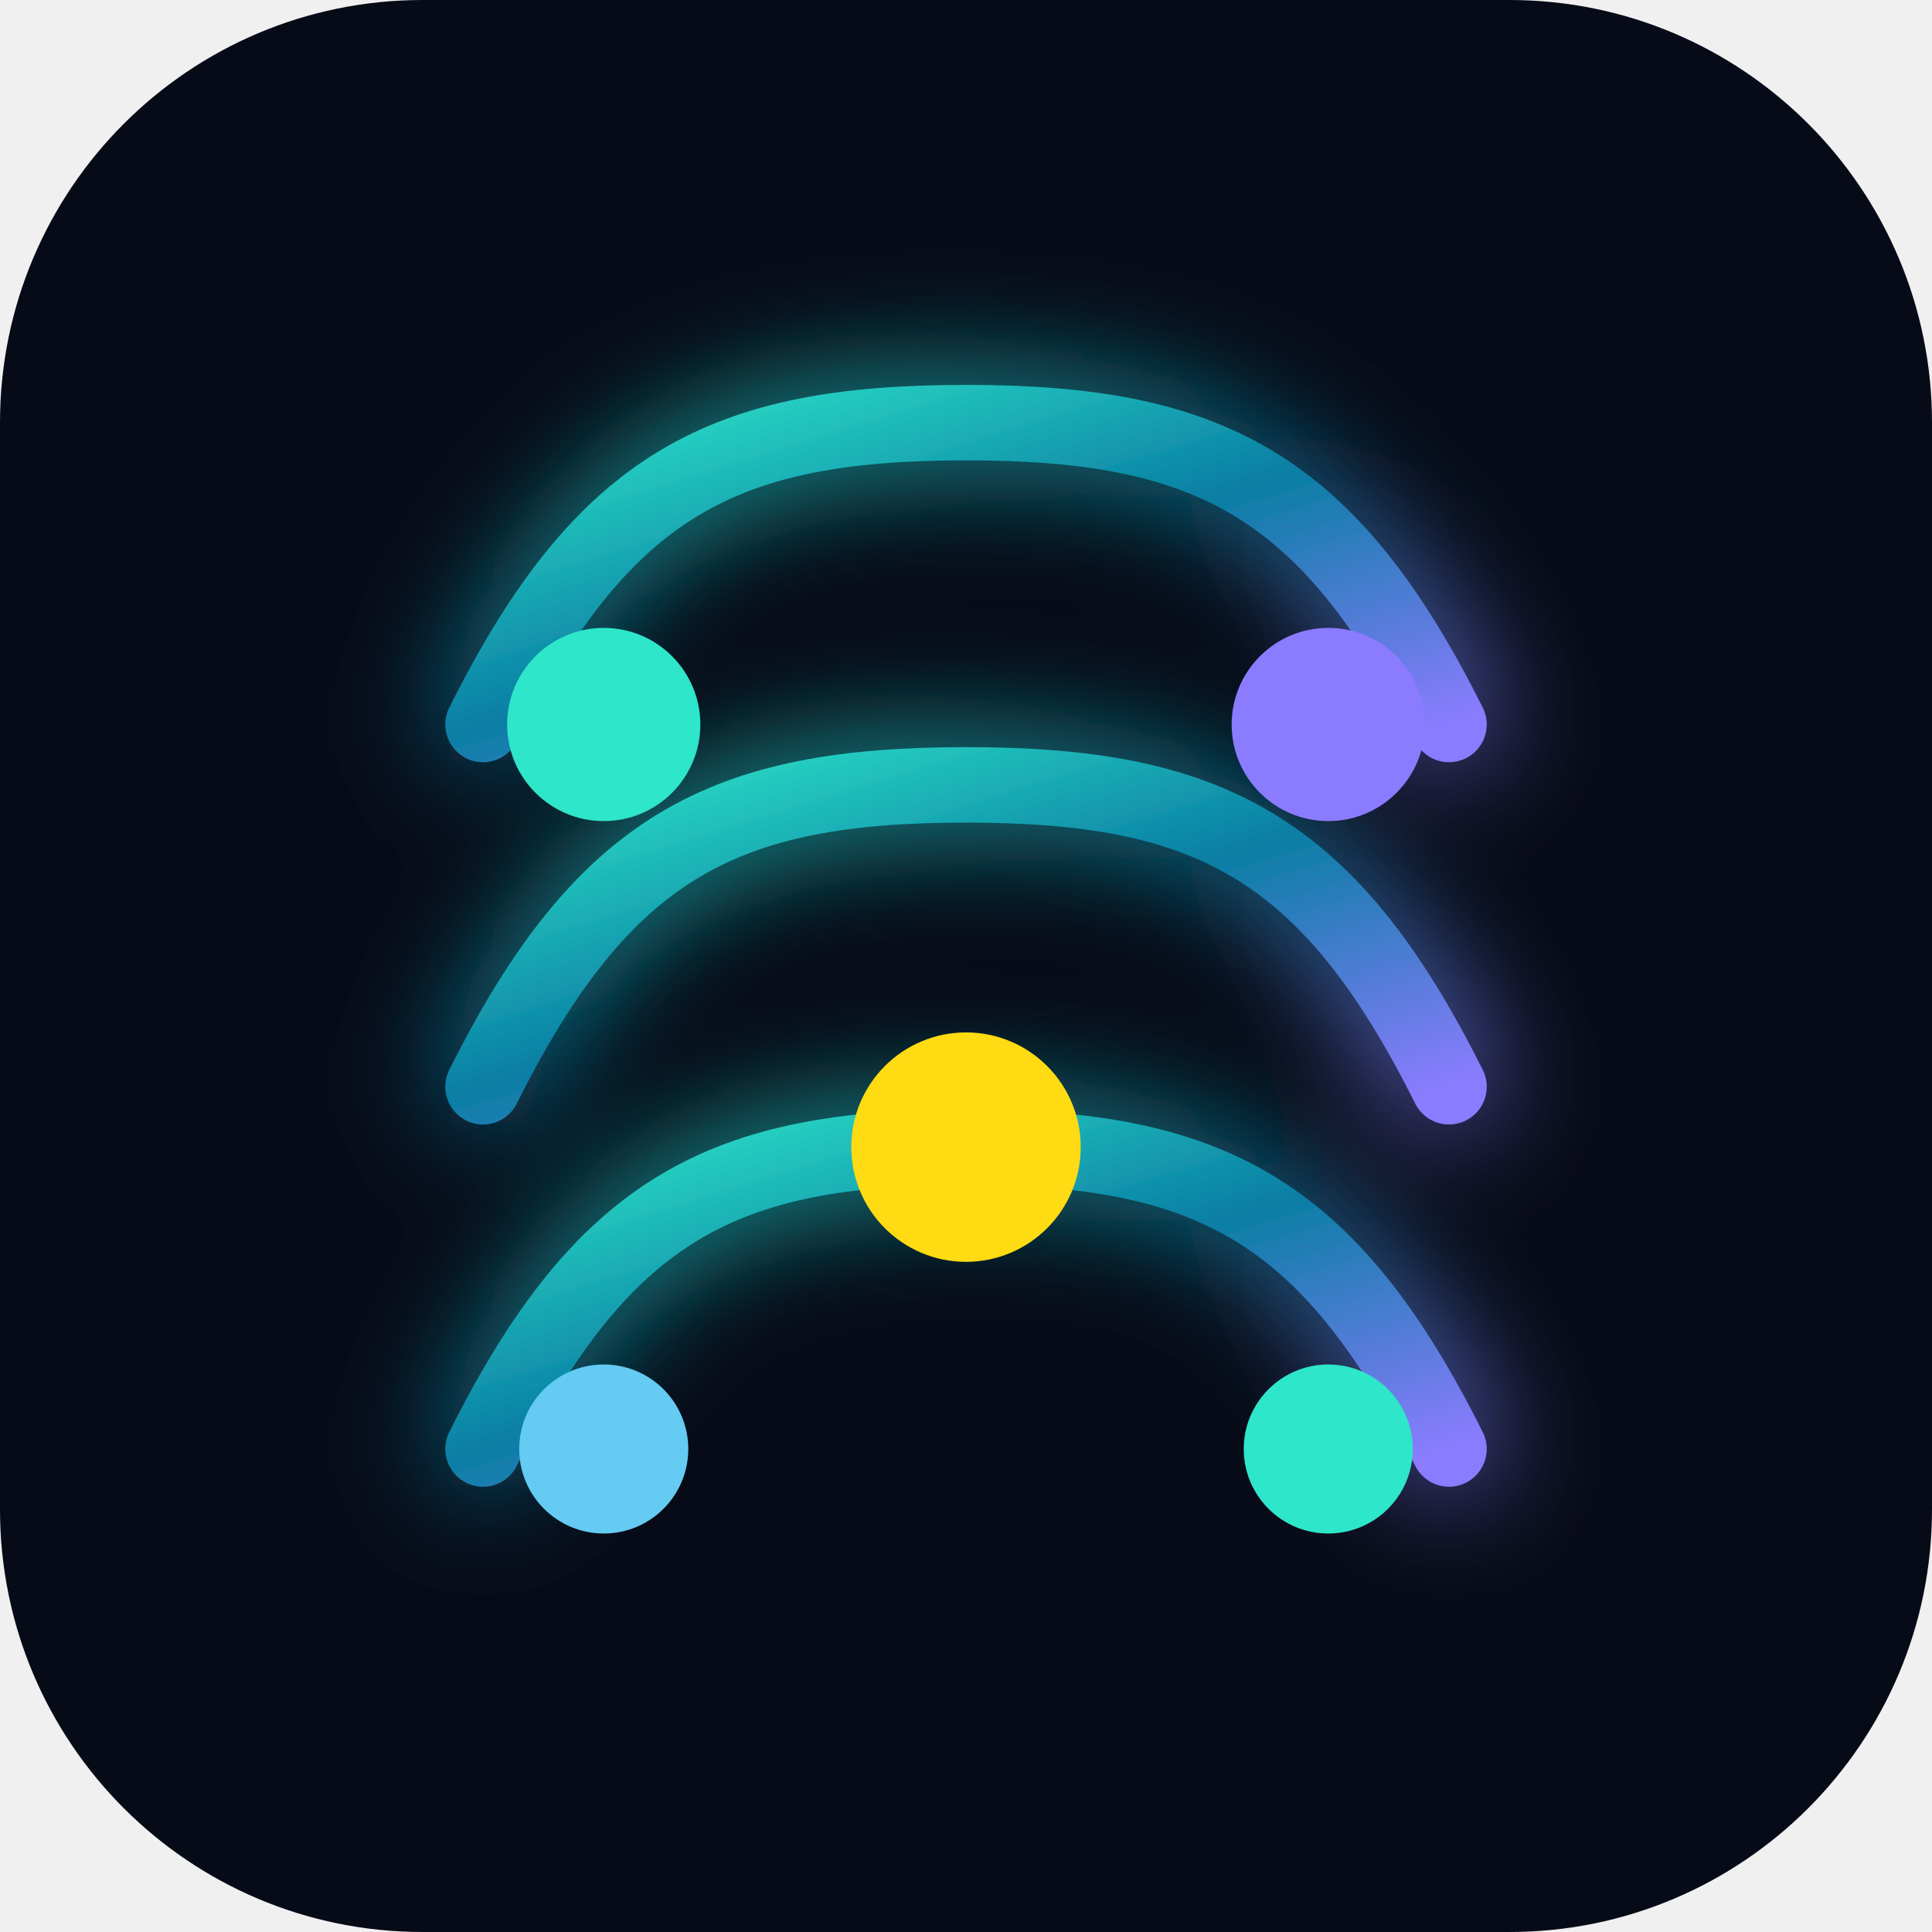
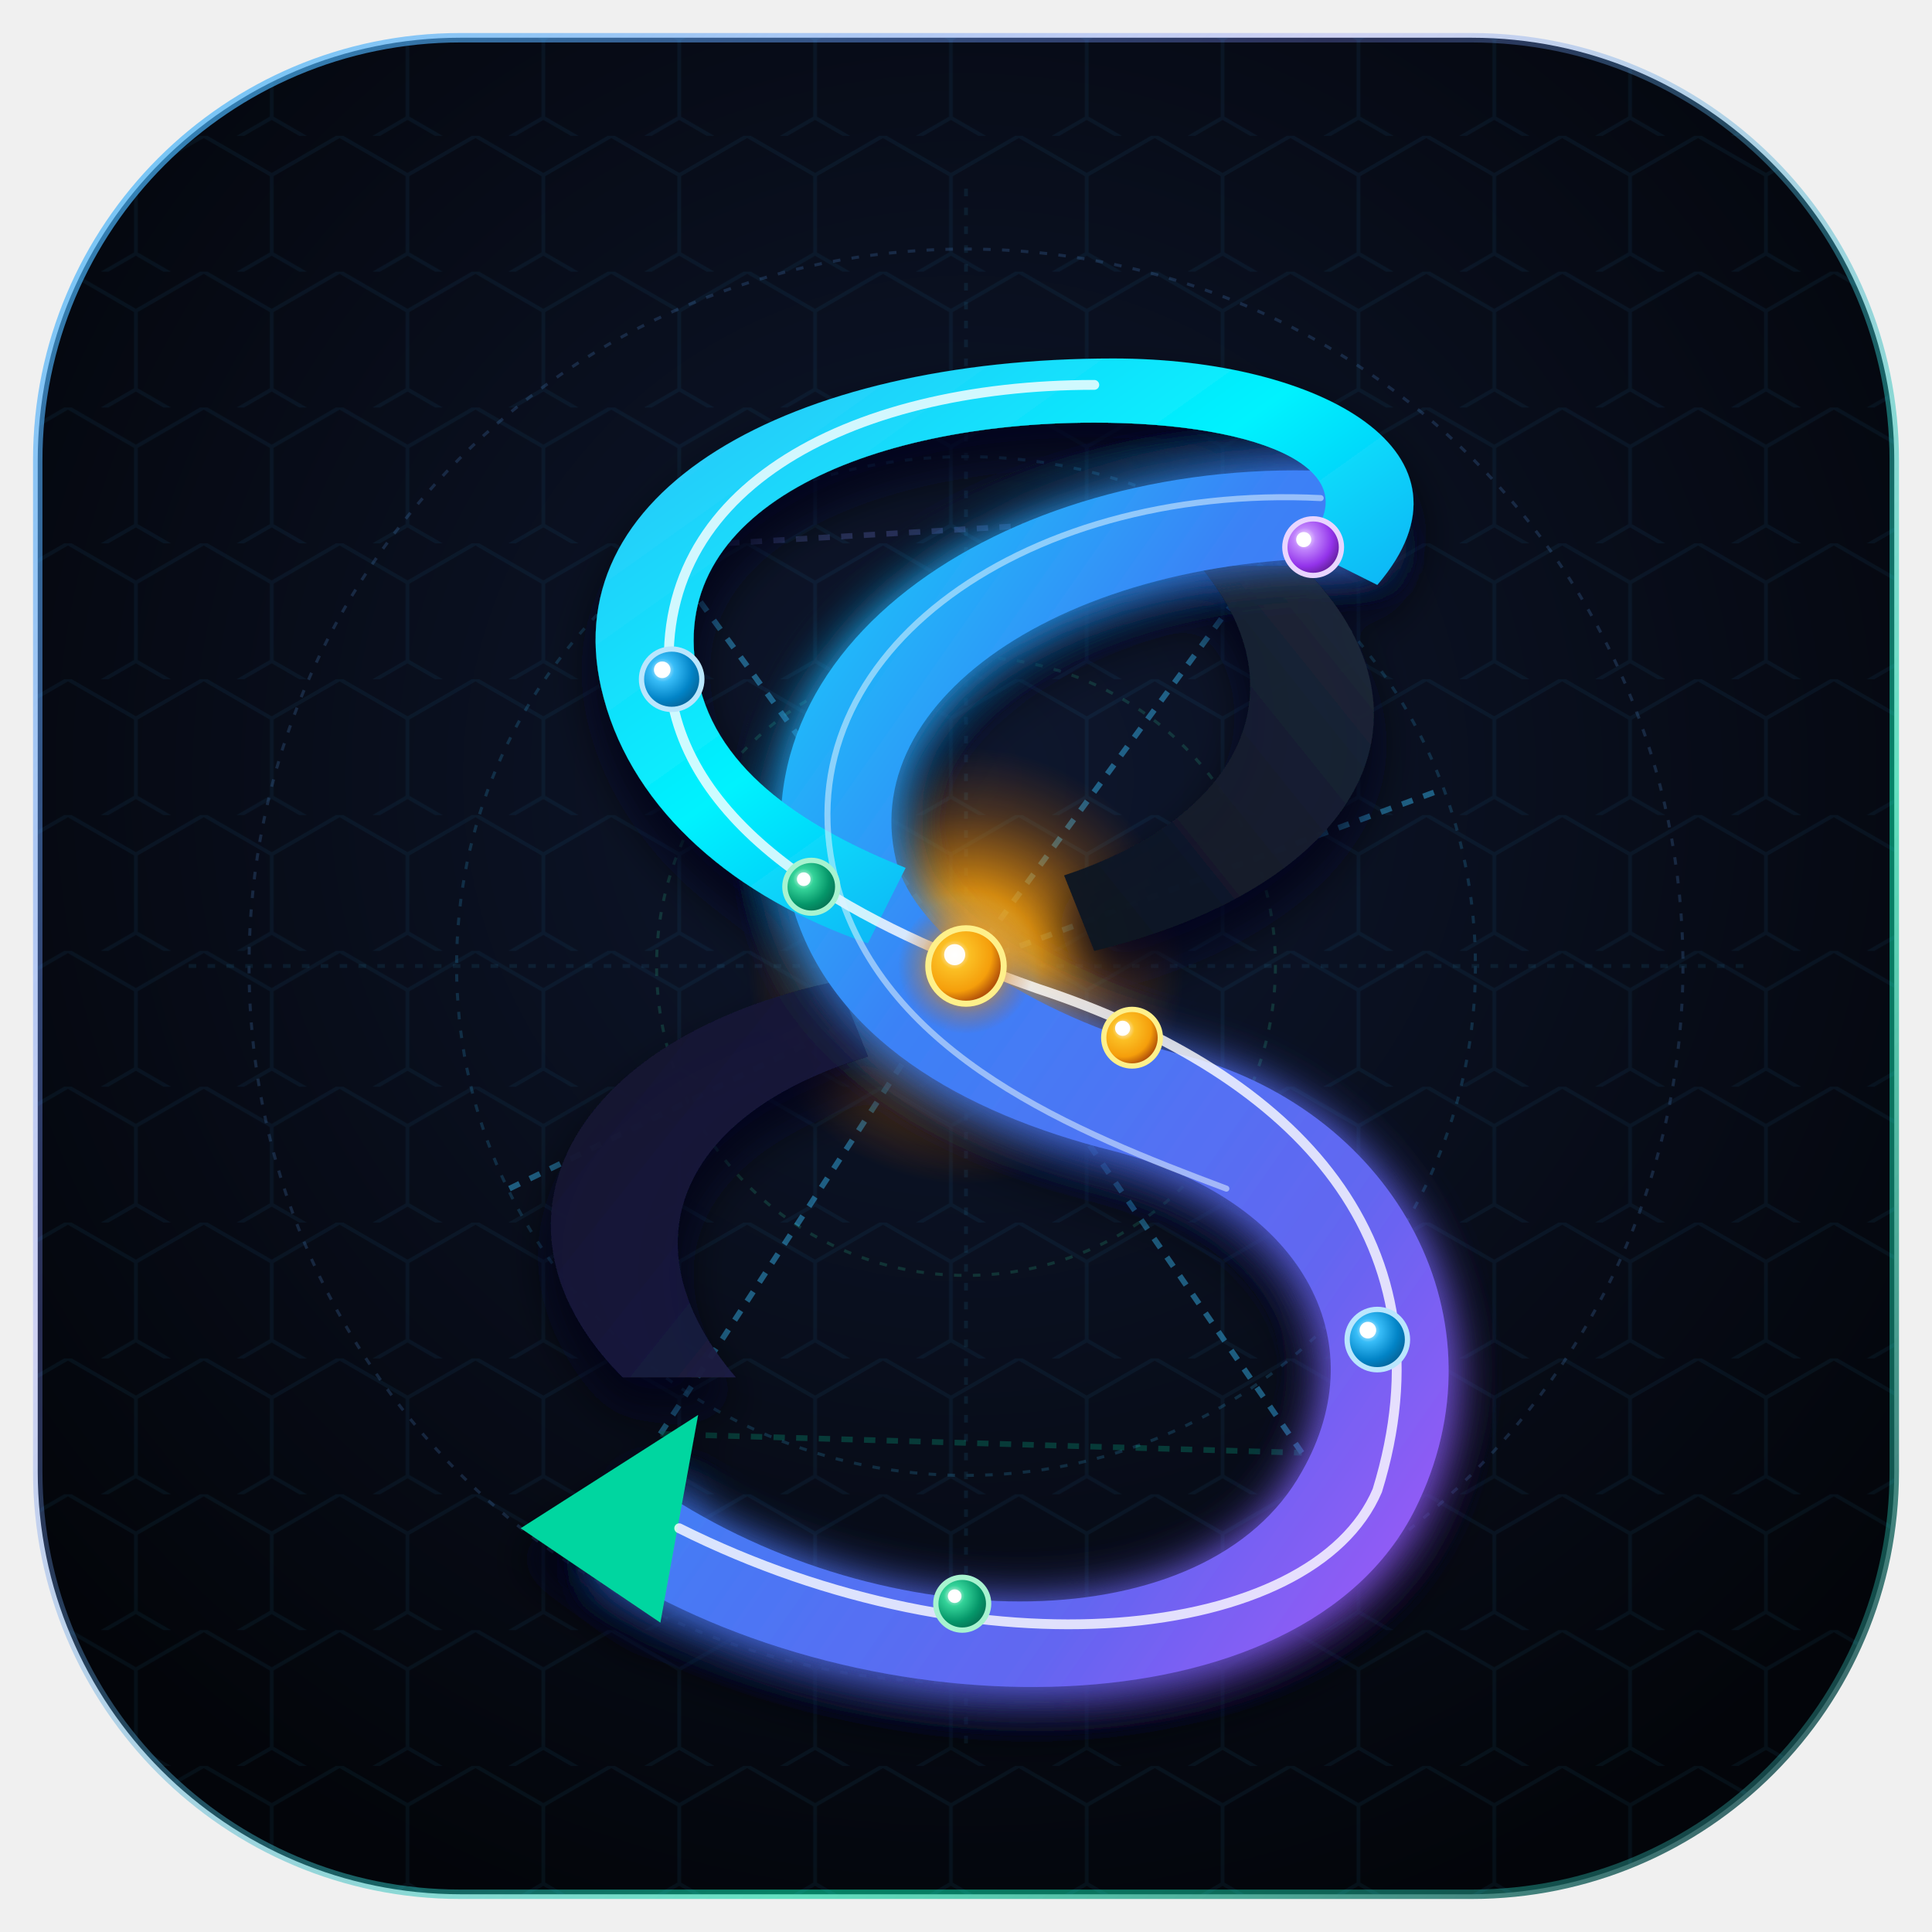
- <svg xmlns="http://www.w3.org/2000/svg" viewBox="0 0 64 64">
+ <svg xmlns="http://www.w3.org/2000/svg" viewBox="0 0 512 512" width="512" height="512">
  <defs>
-     <linearGradient id="g" x1="0%" y1="0%" x2="100%" y2="100%">
-       <stop offset="0%" stop-color="#2ee6c9" />
-       <stop offset="50%" stop-color="#0a7ea4" />
-       <stop offset="100%" stop-color="#8b7bff" />
+     <radialGradient id="bgGrad" cx="50%" cy="40%" r="65%">
+       <stop offset="0%" stop-color="#0e172e" />
+       <stop offset="55%" stop-color="#080d1a" />
+       <stop offset="100%" stop-color="#03050a" />
+     </radialGradient>
+     <pattern id="hexGrid" width="36" height="36" patternUnits="userSpaceOnUse" opacity="0.06">
+       <path d="M18 0 L36 10.4 L36 31.2 L18 41.6 L0 31.2 L0 10.4 Z" fill="none" stroke="#38bdf8" stroke-width="1" />
+     </pattern>
+     <linearGradient id="badgeBorder" x1="0%" y1="0%" x2="100%" y2="100%">
+       <stop offset="0%" stop-color="#38bdf8" stop-opacity="0.8" />
+       <stop offset="35%" stop-color="#818cf8" stop-opacity="0.3" />
+       <stop offset="70%" stop-color="#06d6a0" stop-opacity="0.6" />
+       <stop offset="100%" stop-color="#1e293b" stop-opacity="0.9" />
    </linearGradient>
-     <filter id="glow" x="-20%" y="-20%" width="140%" height="140%">
-       <feGaussianBlur stdDeviation="2" result="b" />
-       <feMerge>
-         <feMergeNode in="b" />
-         <feMergeNode in="SourceGraphic" />
-       </feMerge>
+     <linearGradient id="ribbonFrontTop" x1="0%" y1="0%" x2="100%" y2="100%">
+       <stop offset="0%" stop-color="#38bdf8" />
+       <stop offset="45%" stop-color="#00f2fe" />
+       <stop offset="100%" stop-color="#2563eb" />
+     </linearGradient>
+     <linearGradient id="ribbonFrontMid" x1="0%" y1="0%" x2="100%" y2="100%">
+       <stop offset="0%" stop-color="#00f2fe" />
+       <stop offset="40%" stop-color="#3b82f6" />
+       <stop offset="75%" stop-color="#6366f1" />
+       <stop offset="100%" stop-color="#a855f7" />
+     </linearGradient>
+     <linearGradient id="ribbonFrontBot" x1="0%" y1="100%" x2="100%" y2="0%">
+       <stop offset="0%" stop-color="#06d6a0" />
+       <stop offset="45%" stop-color="#00b4d8" />
+       <stop offset="100%" stop-color="#3b82f6" />
+     </linearGradient>
+     <linearGradient id="ribbonBack1" x1="100%" y1="0%" x2="0%" y2="100%">
+       <stop offset="0%" stop-color="#1e293b" />
+       <stop offset="100%" stop-color="#0b1120" />
+     </linearGradient>
+     <linearGradient id="ribbonBack2" x1="0%" y1="0%" x2="100%" y2="100%">
+       <stop offset="0%" stop-color="#0f172a" />
+       <stop offset="100%" stop-color="#1e1b4b" />
+     </linearGradient>
+     <radialGradient id="catalyticCore" cx="50%" cy="50%" r="50%">
+       <stop offset="0%" stop-color="#fef08a" stop-opacity="1" />
+       <stop offset="35%" stop-color="#f59e0b" stop-opacity="0.85" />
+       <stop offset="70%" stop-color="#d97706" stop-opacity="0.3" />
+       <stop offset="100%" stop-color="#b45309" stop-opacity="0" />
+     </radialGradient>
+     <radialGradient id="nodeGold" cx="35%" cy="35%" r="65%">
+       <stop offset="0%" stop-color="#ffffff" />
+       <stop offset="30%" stop-color="#fbbf24" />
+       <stop offset="75%" stop-color="#f59e0b" />
+       <stop offset="100%" stop-color="#b45309" />
+     </radialGradient>
+     <radialGradient id="nodeCyan" cx="35%" cy="35%" r="65%">
+       <stop offset="0%" stop-color="#ffffff" />
+       <stop offset="30%" stop-color="#38bdf8" />
+       <stop offset="75%" stop-color="#0284c7" />
+       <stop offset="100%" stop-color="#0369a1" />
+     </radialGradient>
+     <radialGradient id="nodePurple" cx="35%" cy="35%" r="65%">
+       <stop offset="0%" stop-color="#ffffff" />
+       <stop offset="30%" stop-color="#c084fc" />
+       <stop offset="75%" stop-color="#9333ea" />
+       <stop offset="100%" stop-color="#6b21a8" />
+     </radialGradient>
+     <radialGradient id="nodeTeal" cx="35%" cy="35%" r="65%">
+       <stop offset="0%" stop-color="#ffffff" />
+       <stop offset="30%" stop-color="#34d399" />
+       <stop offset="75%" stop-color="#059669" />
+       <stop offset="100%" stop-color="#047857" />
+     </radialGradient>
+     <filter id="softGlow" x="-20%" y="-20%" width="140%" height="140%">
+       <feGaussianBlur stdDeviation="6" result="blur" />
+       <feComposite in="SourceGraphic" in2="blur" operator="over" />
+     </filter>
+     <filter id="shadow3D" x="-15%" y="-15%" width="130%" height="130%">
+       <feDropShadow dx="0" dy="8" stdDeviation="6" flood-color="#020617" flood-opacity="0.85" />
    </filter>
  </defs>
-   <rect width="64" height="64" rx="14" fill="#070b17" />
-   <g stroke="url(#g)" stroke-width="2.5" stroke-linecap="round" stroke-linejoin="round" fill="none" filter="url(#glow)">
-     <path d="M16 48 C 20 40, 24 38, 32 38 C 40 38, 44 40, 48 48" />
-     <path d="M16 36 C 20 28, 24 26, 32 26 C 40 26, 44 28, 48 36" />
-     <path d="M16 24 C 20 16, 24 14, 32 14 C 40 14, 44 16, 48 24" />
-     <path d="M32 10 L 32 54" stroke-width="1.5" stroke-dasharray="2 3" opacity="0.6" />
+   <rect x="10" y="10" width="492" height="492" rx="112" fill="url(#bgGrad)" stroke="url(#badgeBorder)" stroke-width="2.5" />
+   <rect x="10" y="10" width="492" height="492" rx="112" fill="url(#hexGrid)" />
+   <g opacity="0.18" stroke="#38bdf8" stroke-width="1" stroke-dasharray="2 3">
+     <circle cx="256" cy="256" r="190" fill="none" stroke="#60a5fa" stroke-width="0.8" />
+     <circle cx="256" cy="256" r="135" fill="none" stroke="#38bdf8" stroke-width="0.8" />
+     <circle cx="256" cy="256" r="82" fill="none" stroke="#34d399" stroke-width="0.8" />
+     <line x1="256" y1="50" x2="256" y2="462" opacity="0.5" />
+     <line x1="50" y1="256" x2="462" y2="256" opacity="0.5" />
  </g>
-   <circle cx="20" cy="24" r="3.2" fill="#2ee6c9" />
-   <circle cx="44" cy="24" r="3.2" fill="#8b7bff" />
-   <circle cx="32" cy="38" r="3.8" fill="#ffdb13" />
-   <circle cx="20" cy="48" r="2.8" fill="#65cbf3" />
-   <circle cx="44" cy="48" r="2.8" fill="#2ee6c9" />
+   <g stroke="#38bdf8" stroke-width="1.5" stroke-dasharray="3 3" opacity="0.45">
+     <line x1="175" y1="145" x2="256" y2="256" />
+     <line x1="345" y1="135" x2="256" y2="256" />
+     <line x1="380" y1="210" x2="256" y2="256" />
+     <line x1="135" y1="315" x2="256" y2="256" />
+     <line x1="175" y1="380" x2="256" y2="256" />
+     <line x1="345" y1="385" x2="256" y2="256" />
+     <line x1="175" y1="145" x2="345" y2="135" stroke="#818cf8" opacity="0.5" />
+     <line x1="175" y1="380" x2="345" y2="385" stroke="#06d6a0" opacity="0.5" />
+   </g>
+   <circle cx="256" cy="256" r="58" fill="url(#catalyticCore)" />
+   <g filter="url(#shadow3D)">
+     <path d="M 345 150 C 385 190, 360 235, 290 252              L 282 232 C 330 216, 345 182, 318 150 Z" fill="url(#ribbonBack1)" opacity="0.95" />
+     <path d="M 165 365 C 125 325, 150 275, 222 260              L 230 280 C 180 295, 165 330, 195 365 Z" fill="url(#ribbonBack2)" opacity="0.95" />
+     <path d="M 355 125               C 270 120, 190 170, 210 240              C 220 275, 255 295, 295 305              C 345 318, 365 355, 345 390              C 320 435, 235 435, 175 395              L 160 415              C 230 460, 345 460, 375 400              C 400 350, 370 295, 315 280              C 275 270, 245 250, 238 230              C 225 185, 285 145, 365 148 Z" fill="url(#ribbonFrontMid)" filter="url(#softGlow)" />
+     <path d="M 160 185              C 145 130, 210 95, 295 95              C 350 95, 395 120, 365 155              L 345 145              C 365 125, 335 112, 290 112              C 230 112, 175 135, 185 180              C 190 205, 215 220, 240 230              L 230 250              C 195 238, 168 215, 160 185 Z" fill="url(#ribbonFrontTop)" />
+     <path d="M 185 375 L 138 405 L 175 430 Z" fill="#06d6a0" />
+     <path d="M 290 102 C 225 102, 170 130, 178 185 C 185 225, 235 248, 275 262 C 345 285, 385 330, 365 395 C 348 435, 260 445, 180 405" fill="none" stroke="#ffffff" stroke-width="2.6" stroke-linecap="round" opacity="0.8" />
+     <path d="M 350 132 C 270 128, 205 175, 222 235 C 235 280, 285 300, 325 315" fill="none" stroke="#e0f2fe" stroke-width="1.6" stroke-linecap="round" opacity="0.55" />
+   </g>
+   <g transform="translate(256, 256)">
+     <circle cx="0" cy="0" r="18" fill="url(#catalyticCore)" />
+     <circle cx="0" cy="0" r="10" fill="url(#nodeGold)" stroke="#fef08a" stroke-width="1.6" />
+     <circle cx="-3" cy="-3" r="2.8" fill="#ffffff" opacity="0.95" />
+   </g>
+   <circle cx="178" cy="180" r="8" fill="url(#nodeCyan)" stroke="#bae6fd" stroke-width="1.4" />
+   <circle cx="175.5" cy="177.5" r="2.2" fill="#ffffff" />
+   <circle cx="348" cy="145" r="7.5" fill="url(#nodePurple)" stroke="#e9d5ff" stroke-width="1.4" />
+   <circle cx="345.5" cy="143" r="2" fill="#ffffff" />
+   <circle cx="215" cy="235" r="7" fill="url(#nodeTeal)" stroke="#a7f3d0" stroke-width="1.4" />
+   <circle cx="213" cy="233" r="1.8" fill="#ffffff" />
+   <circle cx="300" cy="275" r="7.5" fill="url(#nodeGold)" stroke="#fef08a" stroke-width="1.4" />
+   <circle cx="297.5" cy="272.5" r="2" fill="#ffffff" />
+   <circle cx="365" cy="355" r="8" fill="url(#nodeCyan)" stroke="#bae6fd" stroke-width="1.4" />
+   <circle cx="362.5" cy="352.5" r="2.2" fill="#ffffff" />
+   <circle cx="255" cy="425" r="7" fill="url(#nodeTeal)" stroke="#a7f3d0" stroke-width="1.4" />
+   <circle cx="253" cy="423" r="1.8" fill="#ffffff" />
</svg>
